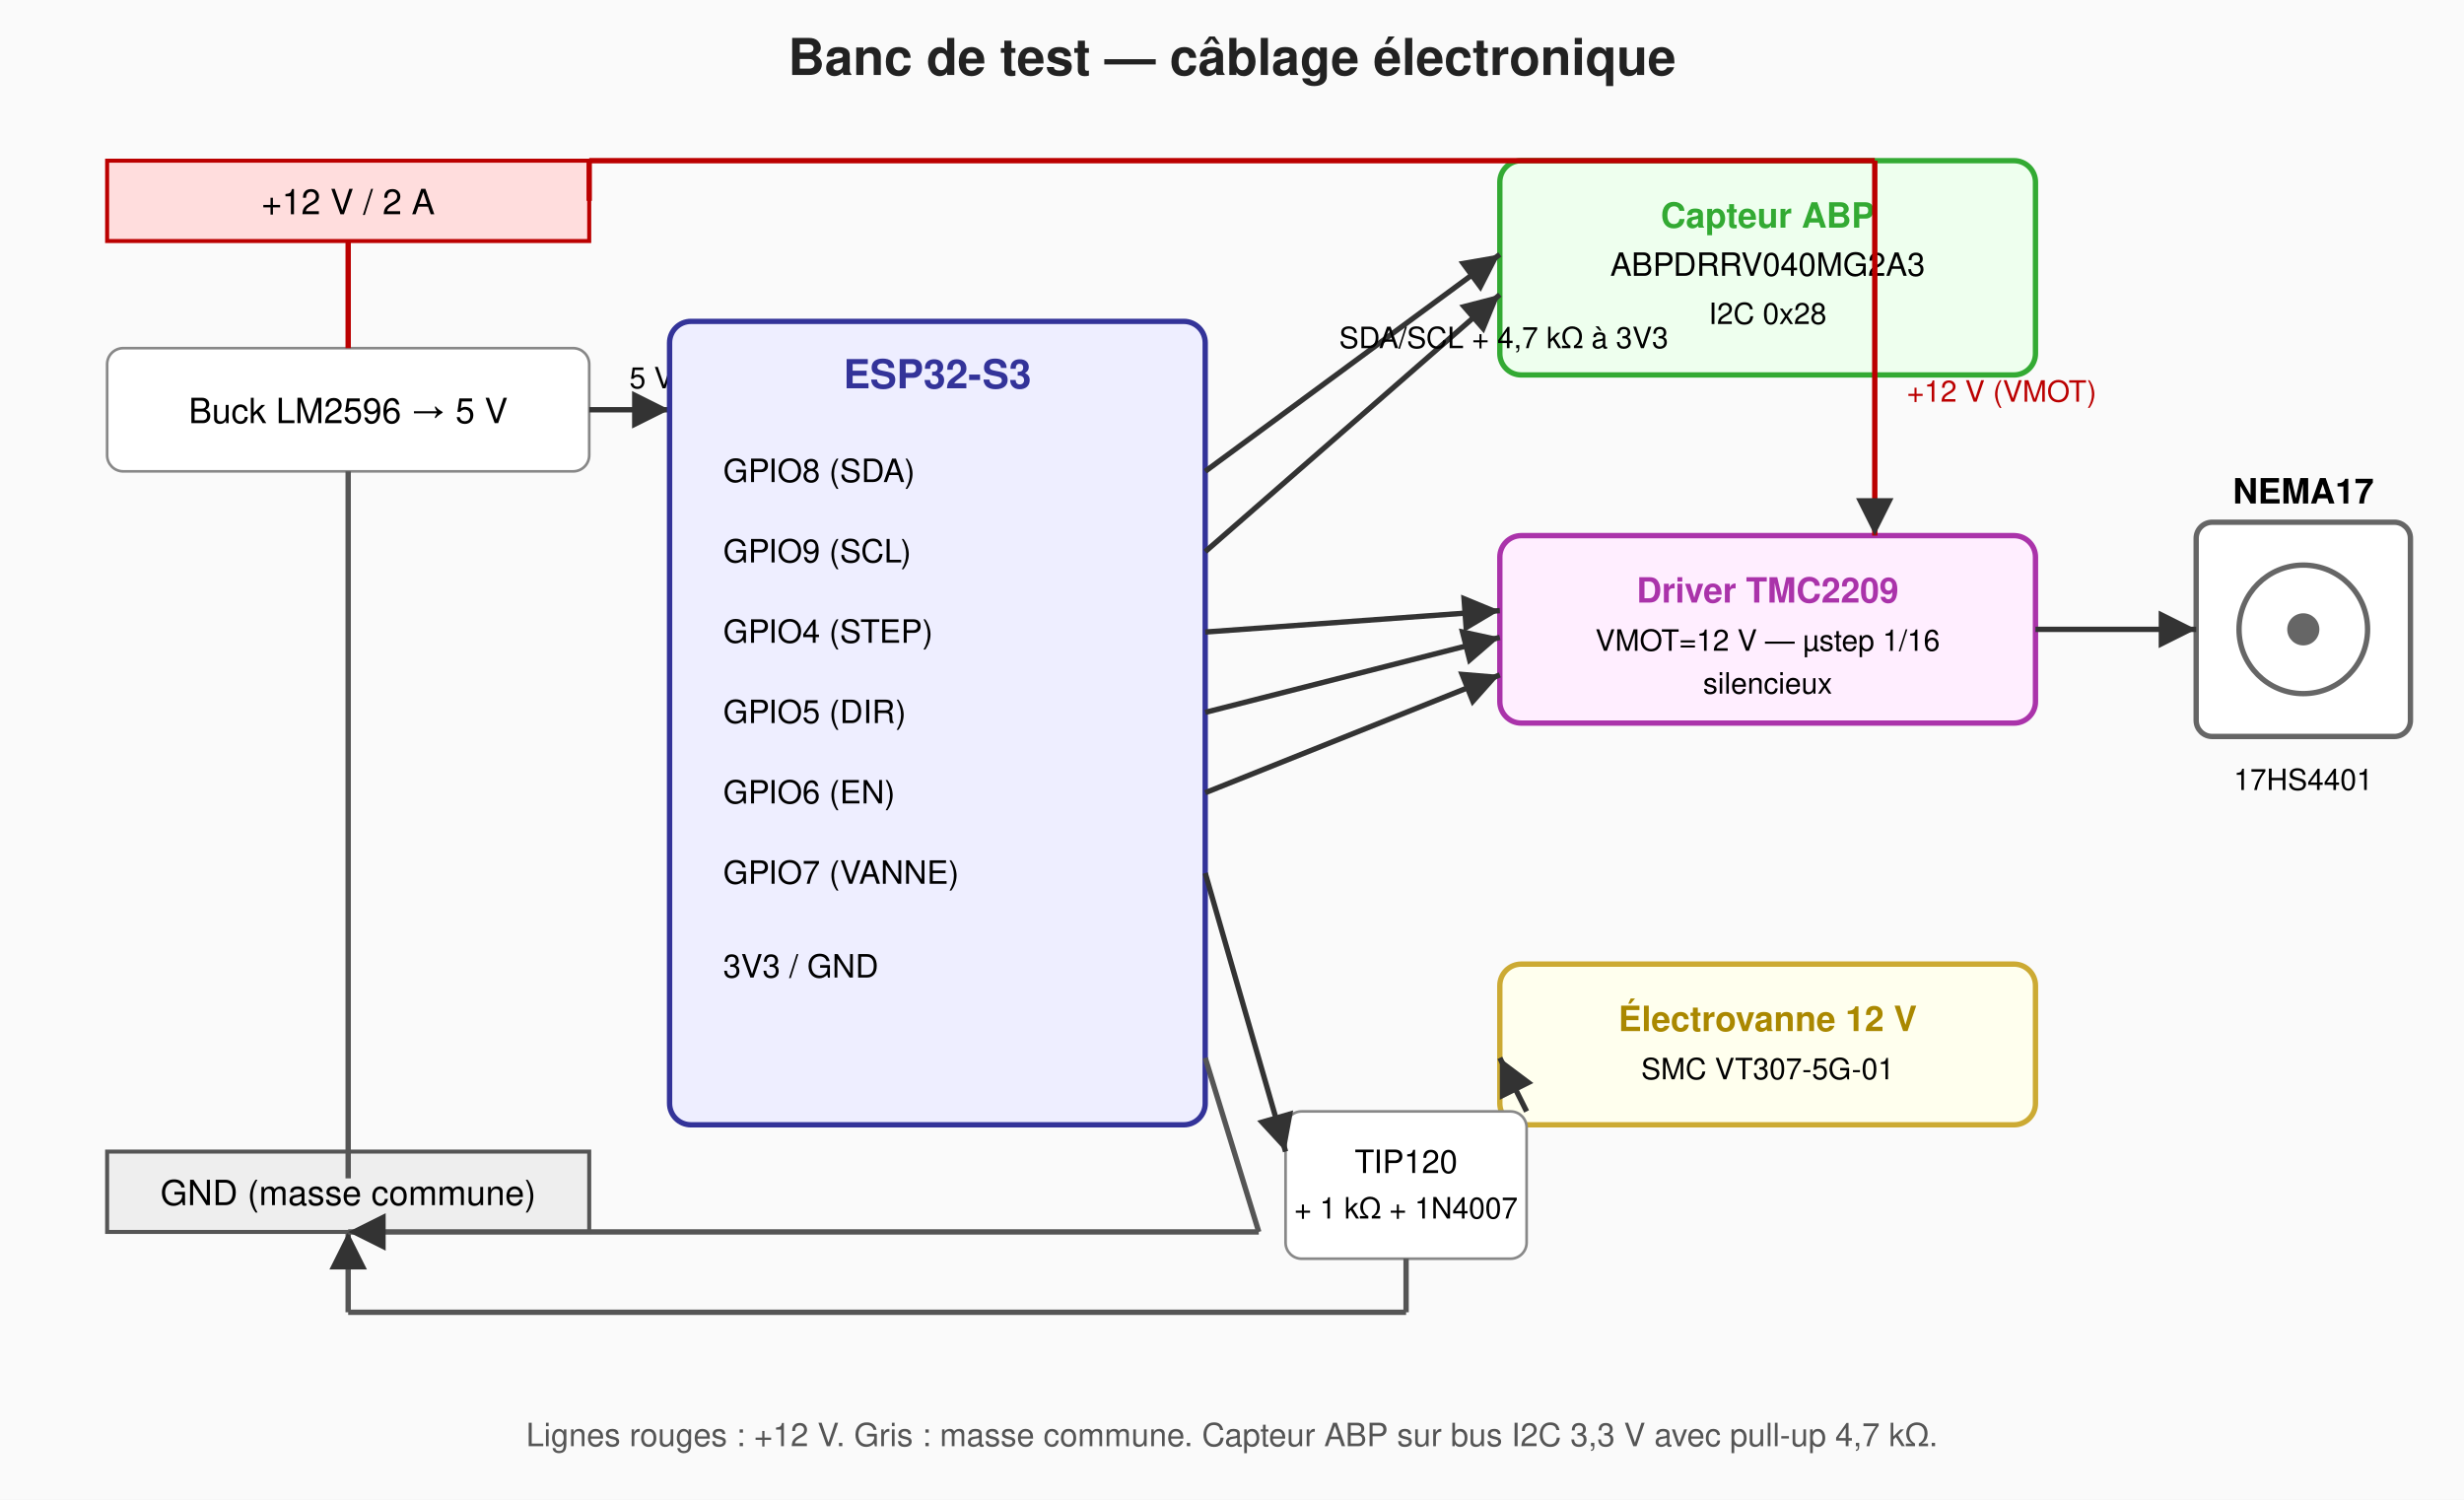
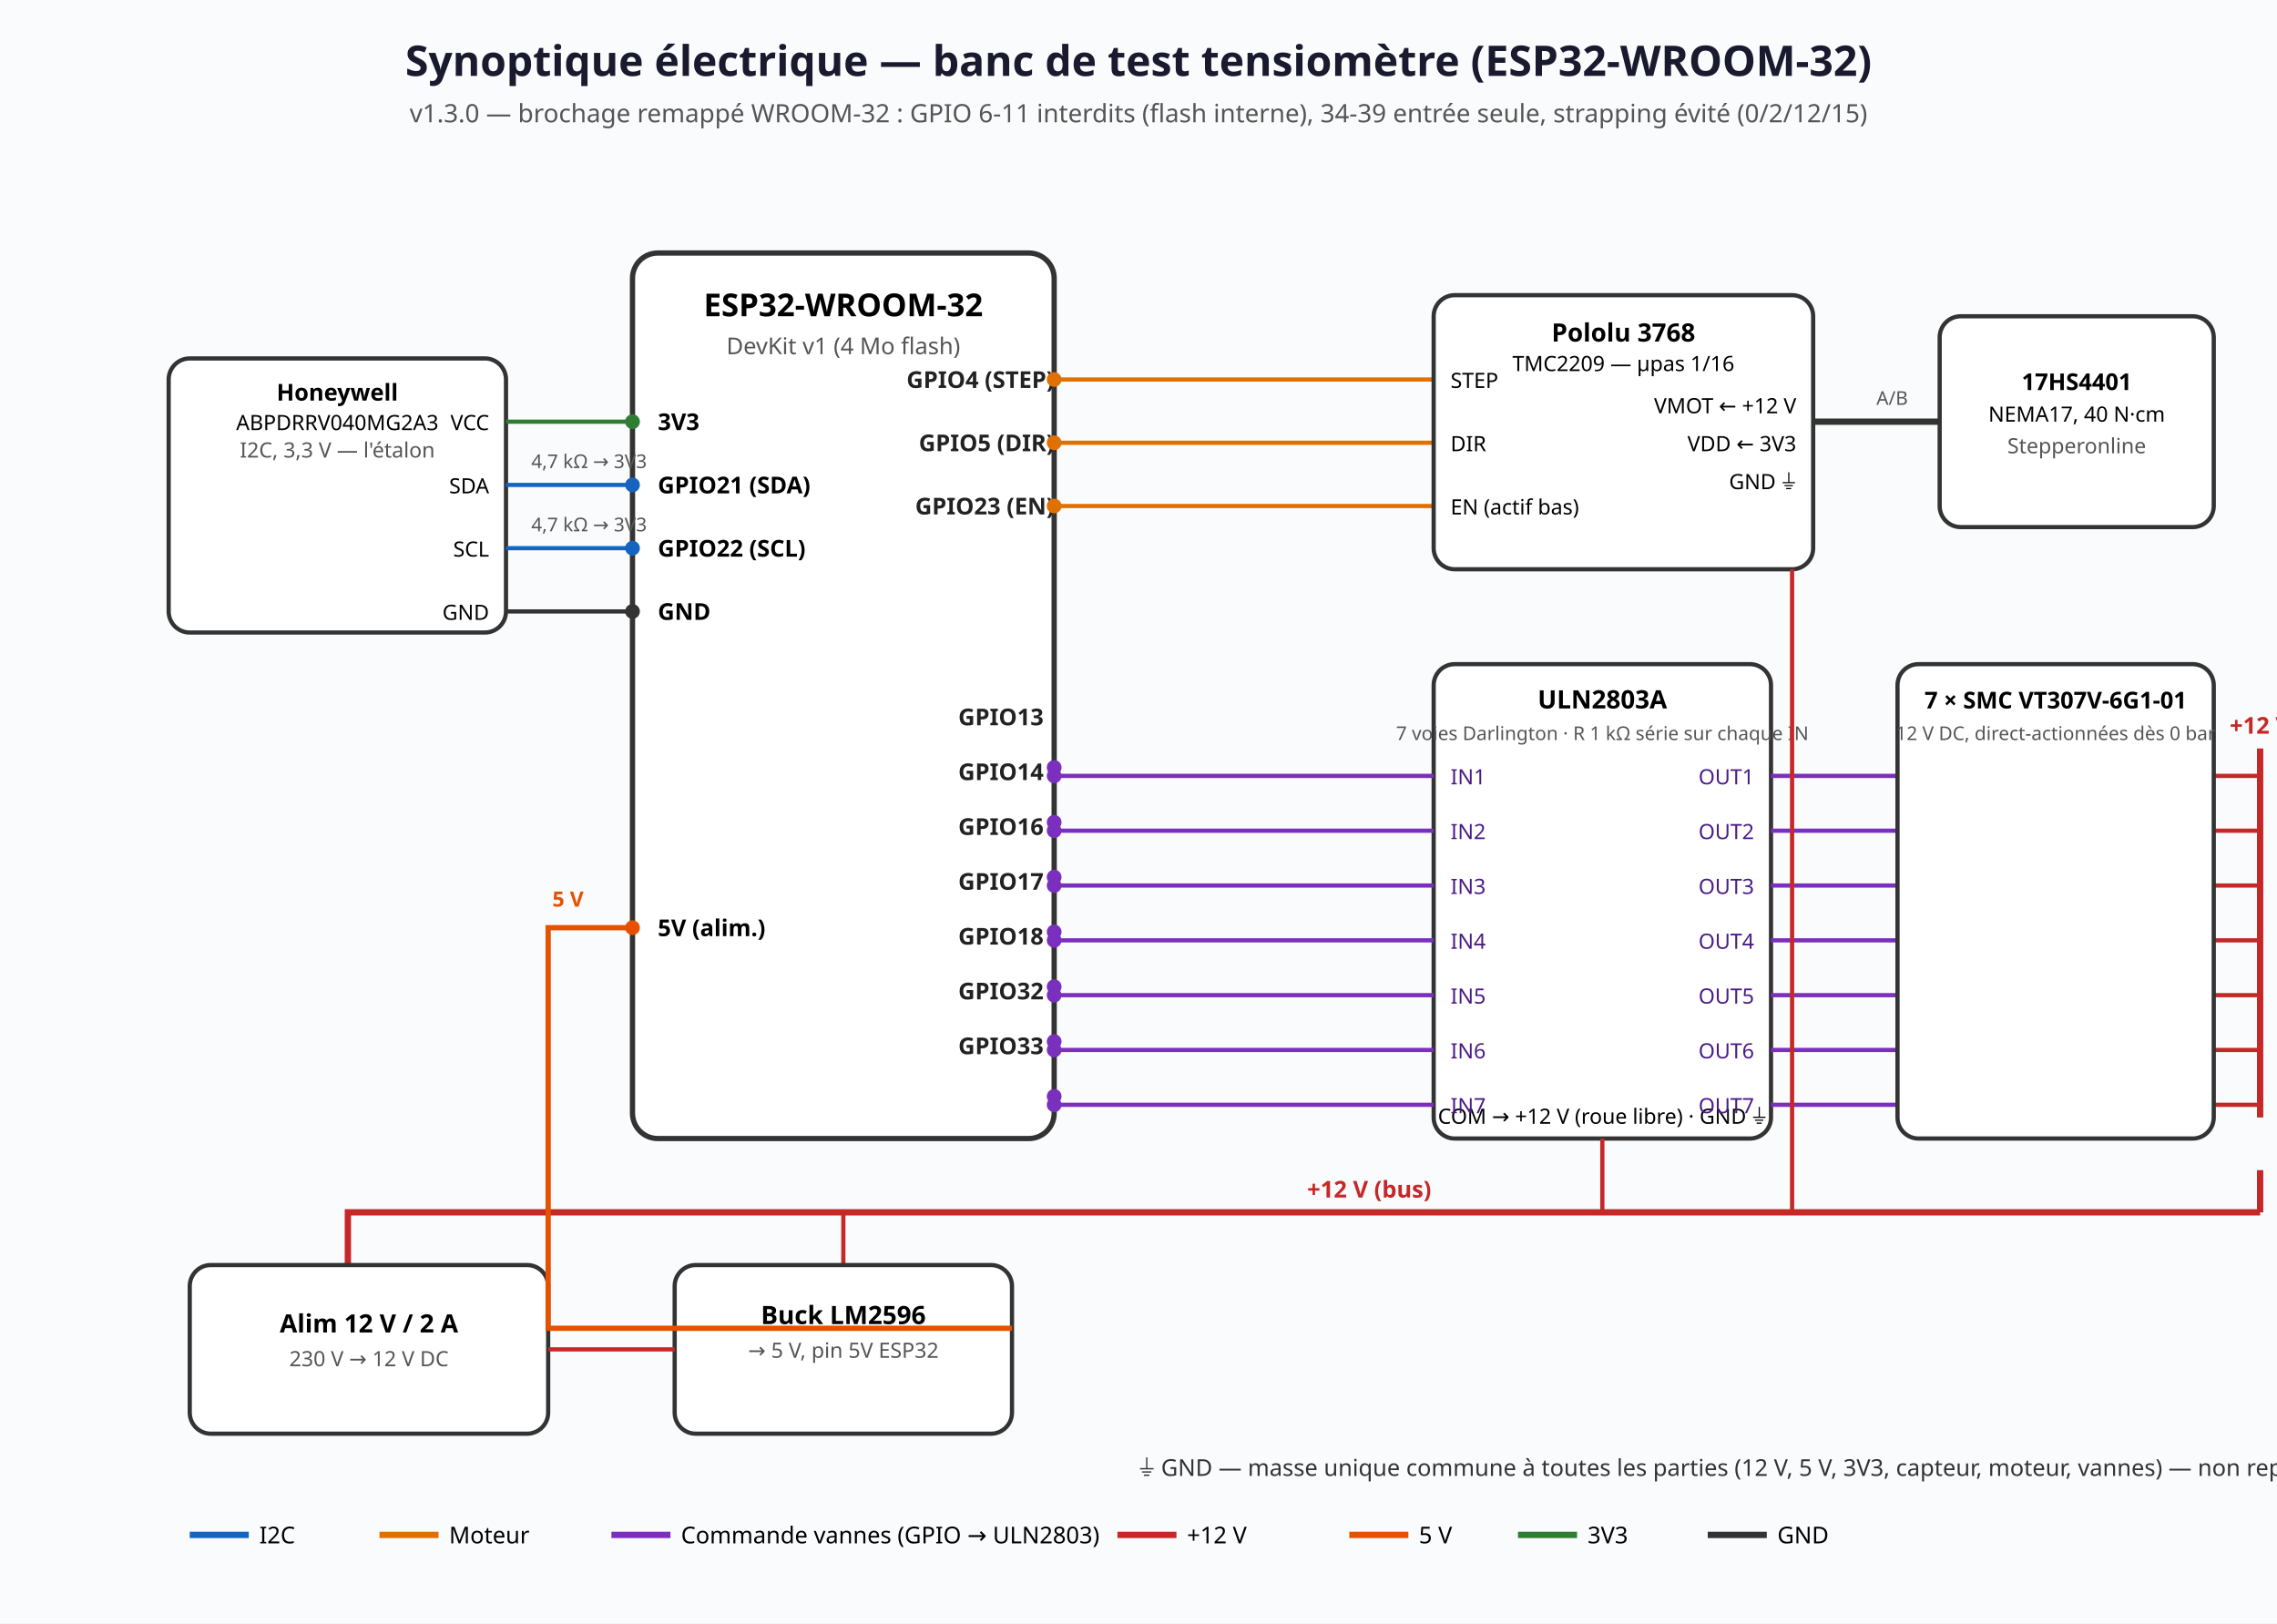
- <svg xmlns="http://www.w3.org/2000/svg" viewBox="0 0 920 560" font-family="Helvetica, Arial, sans-serif">
-   <defs>
-     <marker id="arr" viewBox="0 0 10 10" refX="10" refY="5" markerWidth="7" markerHeight="7" orient="auto-start-reverse">
-       <path d="M0,0 L10,5 L0,10 z" fill="#333" />
-     </marker>
-   </defs>
-   <rect x="0" y="0" width="920" height="560" fill="#fafafa" />
-   <text x="460" y="28" text-anchor="middle" font-size="19" font-weight="bold" fill="#222">Banc de test — câblage électronique</text>
-   <rect x="40" y="60" width="180" height="30" fill="#fdd" stroke="#b00" stroke-width="1.5" />
-   <text x="130" y="80" text-anchor="middle" font-size="13">+12 V / 2 A</text>
-   <rect x="40" y="430" width="180" height="30" fill="#eee" stroke="#555" stroke-width="1.5" />
-   <text x="130" y="450" text-anchor="middle" font-size="13">GND (masse commune)</text>
-   <rect x="40" y="130" width="180" height="46" rx="6" fill="#fff" stroke="#888" />
-   <text x="130" y="158" text-anchor="middle" font-size="13">Buck LM2596 → 5 V</text>
-   <line x1="130" y1="90" x2="130" y2="130" stroke="#b00" stroke-width="2" />
-   <line x1="130" y1="440" x2="130" y2="176" stroke="#555" stroke-width="2" />
-   <line x1="220" y1="153" x2="250" y2="153" stroke="#333" stroke-width="2" marker-end="url(#arr)" />
-   <text x="235" y="145" font-size="11">5 V</text>
-   <rect x="250" y="120" width="200" height="300" rx="8" fill="#eef" stroke="#339" stroke-width="2" />
-   <text x="350" y="145" text-anchor="middle" font-size="15" font-weight="bold" fill="#339">ESP32-S3</text>
-   <text x="270" y="180" font-size="12">GPIO8 (SDA)</text>
-   <text x="270" y="210" font-size="12">GPIO9 (SCL)</text>
-   <text x="270" y="240" font-size="12">GPIO4 (STEP)</text>
-   <text x="270" y="270" font-size="12">GPIO5 (DIR)</text>
-   <text x="270" y="300" font-size="12">GPIO6 (EN)</text>
-   <text x="270" y="330" font-size="12">GPIO7 (VANNE)</text>
-   <text x="270" y="365" font-size="12">3V3 / GND</text>
-   <rect x="560" y="60" width="200" height="80" rx="8" fill="#efe" stroke="#3a3" stroke-width="2" />
-   <text x="660" y="85" text-anchor="middle" font-size="13" font-weight="bold" fill="#3a3">Capteur ABP</text>
-   <text x="660" y="103" text-anchor="middle" font-size="12">ABPDRRV040MG2A3</text>
-   <text x="660" y="121" text-anchor="middle" font-size="11">I2C 0x28</text>
-   <line x1="450" y1="176" x2="560" y2="95" stroke="#333" stroke-width="2" marker-end="url(#arr)" />
-   <line x1="450" y1="206" x2="560" y2="110" stroke="#333" stroke-width="2" marker-end="url(#arr)" />
-   <text x="500" y="130" font-size="11">SDA/SCL + 4,7 kΩ à 3V3</text>
-   <rect x="560" y="200" width="200" height="70" rx="8" fill="#fef" stroke="#a3a" stroke-width="2" />
-   <text x="660" y="225" text-anchor="middle" font-size="13" font-weight="bold" fill="#a3a">Driver TMC2209</text>
-   <text x="660" y="243" text-anchor="middle" font-size="11">VMOT=12 V — µstep 1/16</text>
-   <text x="660" y="259" text-anchor="middle" font-size="11">silencieux</text>
-   <line x1="450" y1="236" x2="560" y2="228" stroke="#333" stroke-width="2" marker-end="url(#arr)" />
-   <line x1="450" y1="266" x2="560" y2="238" stroke="#333" stroke-width="2" marker-end="url(#arr)" />
-   <line x1="450" y1="296" x2="560" y2="252" stroke="#333" stroke-width="2" marker-end="url(#arr)" />
-   <rect x="820" y="195" width="80" height="80" rx="6" fill="#fff" stroke="#666" stroke-width="2" />
-   <circle cx="860" cy="235" r="24" fill="none" stroke="#666" stroke-width="2" />
-   <circle cx="860" cy="235" r="6" fill="#666" />
-   <text x="860" y="188" text-anchor="middle" font-size="13" font-weight="bold">NEMA17</text>
-   <text x="860" y="295" text-anchor="middle" font-size="11">17HS4401</text>
-   <line x1="760" y1="235" x2="820" y2="235" stroke="#333" stroke-width="2" marker-end="url(#arr)" />
-   <line x1="220" y1="75" x2="220" y2="60" stroke="#b00" stroke-width="2" />
-   <line x1="220" y1="60" x2="700" y2="60" stroke="#b00" stroke-width="2" />
-   <line x1="700" y1="60" x2="700" y2="200" stroke="#b00" stroke-width="2" marker-end="url(#arr)" />
-   <text x="712" y="150" font-size="11" fill="#b00">+12 V (VMOT)</text>
-   <rect x="560" y="360" width="200" height="60" rx="8" fill="#ffe" stroke="#ca3" stroke-width="2" />
-   <text x="660" y="385" text-anchor="middle" font-size="13" font-weight="bold" fill="#a80">Électrovanne 12 V</text>
-   <text x="660" y="403" text-anchor="middle" font-size="11">SMC VT307-5G-01</text>
-   <rect x="480" y="415" width="90" height="55" rx="6" fill="#fff" stroke="#888" />
-   <text x="525" y="438" text-anchor="middle" font-size="12">TIP120</text>
-   <text x="525" y="455" text-anchor="middle" font-size="11">+ 1 kΩ + 1N4007</text>
-   <line x1="450" y1="326" x2="480" y2="430" stroke="#333" stroke-width="2" marker-end="url(#arr)" />
-   <line x1="570" y1="415" x2="560" y2="395" stroke="#333" stroke-width="2" marker-end="url(#arr)" />
-   <line x1="525" y1="470" x2="525" y2="490" stroke="#555" stroke-width="2" />
-   <line x1="525" y1="490" x2="130" y2="490" stroke="#555" stroke-width="2" />
-   <line x1="130" y1="490" x2="130" y2="460" stroke="#555" stroke-width="2" marker-end="url(#arr)" />
-   <line x1="450" y1="395" x2="470" y2="460" stroke="#555" stroke-width="2" />
-   <line x1="470" y1="460" x2="130" y2="460" stroke="#555" stroke-width="2" marker-end="url(#arr)" />
-   <text x="460" y="540" text-anchor="middle" font-size="12" fill="#555">Lignes rouges : +12 V. Gris : masse commune. Capteur ABP sur bus I2C 3,3 V avec pull-up 4,7 kΩ.</text>
+ <svg xmlns="http://www.w3.org/2000/svg" viewBox="0 0 1080 770" font-family="system-ui, sans-serif">
+   <rect width="1080" height="770" fill="#fafbfc" />
+   <text x="540" y="36" text-anchor="middle" font-size="20" font-weight="700" fill="#1a1a2e">Synoptique électrique — banc de test tensiomètre (ESP32-WROOM-32)</text>
+   <text x="540" y="58" text-anchor="middle" font-size="12" fill="#555">v1.3.0 — brochage remappé WROOM-32 : GPIO 6-11 interdits (flash interne), 34-39 entrée seule, strapping évité (0/2/12/15)</text>
+   <rect x="300" y="120" width="200" height="420" rx="12" fill="#ffffff" stroke="#333" stroke-width="2.5" />
+   <text x="400" y="150" text-anchor="middle" font-size="15" font-weight="700">ESP32-WROOM-32</text>
+   <text x="400" y="168" text-anchor="middle" font-size="11" fill="#555">DevKit v1 (4 Mo flash)</text>
+   <circle cx="300" cy="200" r="3.5" fill="#2e7d32" />
+   <text x="312" y="204" font-size="11" font-weight="600">3V3</text>
+   <circle cx="300" cy="230" r="3.5" fill="#1565c0" />
+   <text x="312" y="234" font-size="11" font-weight="600">GPIO21 (SDA)</text>
+   <circle cx="300" cy="260" r="3.5" fill="#1565c0" />
+   <text x="312" y="264" font-size="11" font-weight="600">GPIO22 (SCL)</text>
+   <circle cx="300" cy="290" r="3.5" fill="#333" />
+   <text x="312" y="294" font-size="11" font-weight="600">GND</text>
+   <circle cx="300" cy="440" r="3.5" fill="#e65100" />
+   <text x="312" y="444" font-size="11" font-weight="600">5V (alim.)</text>
+   <text x="500" y="184" font-size="11" font-weight="600" text-anchor="end" fill="#222">GPIO4 (STEP)</text>
+   <text x="500" y="214" font-size="11" font-weight="600" text-anchor="end" fill="#222">GPIO5 (DIR)</text>
+   <text x="500" y="244" font-size="11" font-weight="600" text-anchor="end" fill="#222">GPIO23 (EN)</text>
+   <circle cx="500" cy="180" r="3.5" fill="#e07000" />
+   <circle cx="500" cy="210" r="3.5" fill="#e07000" />
+   <circle cx="500" cy="240" r="3.5" fill="#e07000" />
+   <text x="495" y="344" font-size="11" font-weight="600" text-anchor="end" fill="#222">GPIO13</text>
+   <text x="495" y="370" font-size="11" font-weight="600" text-anchor="end" fill="#222">GPIO14</text>
+   <text x="495" y="396" font-size="11" font-weight="600" text-anchor="end" fill="#222">GPIO16</text>
+   <text x="495" y="422" font-size="11" font-weight="600" text-anchor="end" fill="#222">GPIO17</text>
+   <text x="495" y="448" font-size="11" font-weight="600" text-anchor="end" fill="#222">GPIO18</text>
+   <text x="495" y="474" font-size="11" font-weight="600" text-anchor="end" fill="#222">GPIO32</text>
+   <text x="495" y="500" font-size="11" font-weight="600" text-anchor="end" fill="#222">GPIO33</text>
+   <circle cx="500" cy="364" r="3.5" fill="#7b2fbf" />
+   <circle cx="500" cy="390" r="3.5" fill="#7b2fbf" />
+   <circle cx="500" cy="416" r="3.5" fill="#7b2fbf" />
+   <circle cx="500" cy="442" r="3.5" fill="#7b2fbf" />
+   <circle cx="500" cy="468" r="3.5" fill="#7b2fbf" />
+   <circle cx="500" cy="494" r="3.5" fill="#7b2fbf" />
+   <circle cx="500" cy="520" r="3.5" fill="#7b2fbf" />
+   <rect x="80" y="170" width="160" height="130" rx="10" fill="#fff" stroke="#333" stroke-width="2" />
+   <text x="160" y="190" text-anchor="middle" font-size="11" font-weight="700">Honeywell</text>
+   <text x="160" y="204" text-anchor="middle" font-size="10">ABPDRRV040MG2A3</text>
+   <text x="160" y="217" text-anchor="middle" font-size="10" fill="#555">I2C, 3,3 V — l'étalon</text>
+   <text x="232" y="204" font-size="10" text-anchor="end">VCC</text>
+   <text x="232" y="234" font-size="10" text-anchor="end">SDA</text>
+   <text x="232" y="264" font-size="10" text-anchor="end">SCL</text>
+   <text x="232" y="294" font-size="10" text-anchor="end">GND</text>
+   <line x1="240" y1="200" x2="300" y2="200" stroke="#2e7d32" stroke-width="2" />
+   <line x1="240" y1="230" x2="300" y2="230" stroke="#1565c0" stroke-width="2" />
+   <line x1="240" y1="260" x2="300" y2="260" stroke="#1565c0" stroke-width="2" />
+   <line x1="240" y1="290" x2="300" y2="290" stroke="#333" stroke-width="2" />
+   <text x="252" y="222" font-size="9" fill="#555">4,7 kΩ → 3V3</text>
+   <text x="252" y="252" font-size="9" fill="#555">4,7 kΩ → 3V3</text>
+   <line x1="500" y1="180" x2="680" y2="180" stroke="#e07000" stroke-width="2" />
+   <line x1="500" y1="210" x2="680" y2="210" stroke="#e07000" stroke-width="2" />
+   <line x1="500" y1="240" x2="680" y2="240" stroke="#e07000" stroke-width="2" />
+   <rect x="680" y="140" width="180" height="130" rx="10" fill="#fff" stroke="#333" stroke-width="2" />
+   <text x="770" y="162" text-anchor="middle" font-size="12" font-weight="700">Pololu 3768</text>
+   <text x="770" y="176" text-anchor="middle" font-size="10">TMC2209 — µpas 1/16</text>
+   <text x="688" y="184" font-size="10">STEP</text>
+   <text x="688" y="214" font-size="10">DIR</text>
+   <text x="688" y="244" font-size="10">EN (actif bas)</text>
+   <text x="852" y="196" font-size="10" text-anchor="end">VMOT ← +12 V</text>
+   <text x="852" y="214" font-size="10" text-anchor="end">VDD ← 3V3</text>
+   <text x="852" y="232" font-size="10" text-anchor="end">GND ⏚</text>
+   <rect x="920" y="150" width="130" height="100" rx="10" fill="#fff" stroke="#333" stroke-width="2" />
+   <text x="985" y="185" text-anchor="middle" font-size="11" font-weight="700">17HS4401</text>
+   <text x="985" y="200" text-anchor="middle" font-size="10">NEMA17, 40 N·cm</text>
+   <text x="985" y="215" text-anchor="middle" font-size="10" fill="#555">Stepperonline</text>
+   <line x1="860" y1="200" x2="920" y2="200" stroke="#333" stroke-width="3" />
+   <text x="890" y="192" font-size="9" fill="#555">A/B</text>
+   <rect x="680" y="315" width="160" height="225" rx="10" fill="#fff" stroke="#333" stroke-width="2" />
+   <text x="760" y="336" text-anchor="middle" font-size="12" font-weight="700">ULN2803A</text>
+   <text x="760" y="351" text-anchor="middle" font-size="9" fill="#555">7 voies Darlington · R 1 kΩ série sur chaque IN</text>
+   <text x="760" y="533" text-anchor="middle" font-size="10">COM → +12 V (roue libre) · GND ⏚</text>
+   <line x1="500" y1="368" x2="680" y2="368" stroke="#7b2fbf" stroke-width="2" />
+   <circle cx="500" cy="368" r="3.5" fill="#7b2fbf" />
+   <text x="688" y="372" font-size="10" fill="#4a1b87">IN1</text>
+   <text x="832" y="372" font-size="10" fill="#4a1b87" text-anchor="end">OUT1</text>
+   <line x1="840" y1="368" x2="900" y2="368" stroke="#7b2fbf" stroke-width="2" />
+   <text x="908" y="372" font-size="11" font-weight="600" fill="#222">V0 (NO)</text>
+   <line x1="1050" y1="368" x2="1072" y2="368" stroke="#c62828" stroke-width="2" />
+   <line x1="500" y1="394" x2="680" y2="394" stroke="#7b2fbf" stroke-width="2" />
+   <circle cx="500" cy="394" r="3.5" fill="#7b2fbf" />
+   <text x="688" y="398" font-size="10" fill="#4a1b87">IN2</text>
+   <text x="832" y="398" font-size="10" fill="#4a1b87" text-anchor="end">OUT2</text>
+   <line x1="840" y1="394" x2="900" y2="394" stroke="#7b2fbf" stroke-width="2" />
+   <text x="908" y="398" font-size="11" font-weight="600" fill="#222">V1 (NO)</text>
+   <line x1="1050" y1="394" x2="1072" y2="394" stroke="#c62828" stroke-width="2" />
+   <line x1="500" y1="420" x2="680" y2="420" stroke="#7b2fbf" stroke-width="2" />
+   <circle cx="500" cy="420" r="3.5" fill="#7b2fbf" />
+   <text x="688" y="424" font-size="10" fill="#4a1b87">IN3</text>
+   <text x="832" y="424" font-size="10" fill="#4a1b87" text-anchor="end">OUT3</text>
+   <line x1="840" y1="420" x2="900" y2="420" stroke="#7b2fbf" stroke-width="2" />
+   <text x="908" y="424" font-size="11" font-weight="600" fill="#222">V2 (NC)</text>
+   <line x1="1050" y1="420" x2="1072" y2="420" stroke="#c62828" stroke-width="2" />
+   <line x1="500" y1="446" x2="680" y2="446" stroke="#7b2fbf" stroke-width="2" />
+   <circle cx="500" cy="446" r="3.5" fill="#7b2fbf" />
+   <text x="688" y="450" font-size="10" fill="#4a1b87">IN4</text>
+   <text x="832" y="450" font-size="10" fill="#4a1b87" text-anchor="end">OUT4</text>
+   <line x1="840" y1="446" x2="900" y2="446" stroke="#7b2fbf" stroke-width="2" />
+   <text x="908" y="450" font-size="11" font-weight="600" fill="#222">V3 (NC)</text>
+   <line x1="1050" y1="446" x2="1072" y2="446" stroke="#c62828" stroke-width="2" />
+   <line x1="500" y1="472" x2="680" y2="472" stroke="#7b2fbf" stroke-width="2" />
+   <circle cx="500" cy="472" r="3.5" fill="#7b2fbf" />
+   <text x="688" y="476" font-size="10" fill="#4a1b87">IN5</text>
+   <text x="832" y="476" font-size="10" fill="#4a1b87" text-anchor="end">OUT5</text>
+   <line x1="840" y1="472" x2="900" y2="472" stroke="#7b2fbf" stroke-width="2" />
+   <text x="908" y="476" font-size="11" font-weight="600" fill="#222">V4 (NC)</text>
+   <line x1="1050" y1="472" x2="1072" y2="472" stroke="#c62828" stroke-width="2" />
+   <line x1="500" y1="498" x2="680" y2="498" stroke="#7b2fbf" stroke-width="2" />
+   <circle cx="500" cy="498" r="3.5" fill="#7b2fbf" />
+   <text x="688" y="502" font-size="10" fill="#4a1b87">IN6</text>
+   <text x="832" y="502" font-size="10" fill="#4a1b87" text-anchor="end">OUT6</text>
+   <line x1="840" y1="498" x2="900" y2="498" stroke="#7b2fbf" stroke-width="2" />
+   <text x="908" y="502" font-size="11" font-weight="600" fill="#222">V5 (NO)</text>
+   <line x1="1050" y1="498" x2="1072" y2="498" stroke="#c62828" stroke-width="2" />
+   <line x1="500" y1="524" x2="680" y2="524" stroke="#7b2fbf" stroke-width="2" />
+   <circle cx="500" cy="524" r="3.5" fill="#7b2fbf" />
+   <text x="688" y="528" font-size="10" fill="#4a1b87">IN7</text>
+   <text x="832" y="528" font-size="10" fill="#4a1b87" text-anchor="end">OUT7</text>
+   <line x1="840" y1="524" x2="900" y2="524" stroke="#7b2fbf" stroke-width="2" />
+   <text x="908" y="528" font-size="11" font-weight="600" fill="#222">V6 (NC — purge)</text>
+   <line x1="1050" y1="524" x2="1072" y2="524" stroke="#c62828" stroke-width="2" />
+   <rect x="900" y="315" width="150" height="225" rx="10" fill="#fff" stroke="#333" stroke-width="2" />
+   <text x="975" y="336" text-anchor="middle" font-size="11" font-weight="700">7 × SMC VT307V-6G1-01</text>
+   <text x="975" y="351" text-anchor="middle" font-size="9" fill="#555">12 V DC, direct-actionnées dès 0 bar</text>
+   <line x1="1072" y1="355" x2="1072" y2="530" stroke="#c62828" stroke-width="3" />
+   <text x="1072" y="348" text-anchor="middle" font-size="11" font-weight="700" fill="#c62828">+12 V</text>
+   <path d="M165,600 L165,575 L1072,575" stroke="#c62828" stroke-width="3" fill="none" />
+   <path d="M1072,575 L1072,555" stroke="#c62828" stroke-width="3" fill="none" />
+   <line x1="760" y1="575" x2="760" y2="540" stroke="#c62828" stroke-width="2" />
+   <line x1="850" y1="575" x2="850" y2="270" stroke="#c62828" stroke-width="2" />
+   <line x1="400" y1="575" x2="400" y2="600" stroke="#c62828" stroke-width="2" />
+   <text x="620" y="568" font-size="11" font-weight="700" fill="#c62828">+12 V (bus)</text>
+   <rect x="90" y="600" width="170" height="80" rx="10" fill="#fff" stroke="#333" stroke-width="2" />
+   <text x="175" y="632" text-anchor="middle" font-size="12" font-weight="700">Alim 12 V / 2 A</text>
+   <text x="175" y="648" text-anchor="middle" font-size="10" fill="#555">230 V → 12 V DC</text>
+   <rect x="320" y="600" width="160" height="80" rx="10" fill="#fff" stroke="#333" stroke-width="2" />
+   <text x="400" y="628" text-anchor="middle" font-size="12" font-weight="700">Buck LM2596</text>
+   <text x="400" y="644" text-anchor="middle" font-size="10" fill="#555">→ 5 V, pin 5V ESP32</text>
+   <line x1="260" y1="640" x2="320" y2="640" stroke="#c62828" stroke-width="2" />
+   <path d="M480,630 L260,630 L260,440 L300,440" stroke="#e65100" stroke-width="2.5" fill="none" />
+   <text x="262" y="430" font-size="10" fill="#e65100" font-weight="600">5 V</text>
+   <text x="540" y="700" font-size="11" fill="#333">⏚ GND — masse unique commune à toutes les parties (12 V, 5 V, 3V3, capteur, moteur, vannes) — non représentée pour lisibilité</text>
+   <line x1="90" y1="728" x2="118" y2="728" stroke="#1565c0" stroke-width="3" />
+   <text x="123" y="732" font-size="11">I2C</text>
+   <line x1="180" y1="728" x2="208" y2="728" stroke="#e07000" stroke-width="3" />
+   <text x="213" y="732" font-size="11">Moteur</text>
+   <line x1="290" y1="728" x2="318" y2="728" stroke="#7b2fbf" stroke-width="3" />
+   <text x="323" y="732" font-size="11">Commande vannes (GPIO → ULN2803)</text>
+   <line x1="530" y1="728" x2="558" y2="728" stroke="#c62828" stroke-width="3" />
+   <text x="563" y="732" font-size="11">+12 V</text>
+   <line x1="640" y1="728" x2="668" y2="728" stroke="#e65100" stroke-width="3" />
+   <text x="673" y="732" font-size="11">5 V</text>
+   <line x1="720" y1="728" x2="748" y2="728" stroke="#2e7d32" stroke-width="3" />
+   <text x="753" y="732" font-size="11">3V3</text>
+   <line x1="810" y1="728" x2="838" y2="728" stroke="#333" stroke-width="3" />
+   <text x="843" y="732" font-size="11">GND</text>
</svg>
